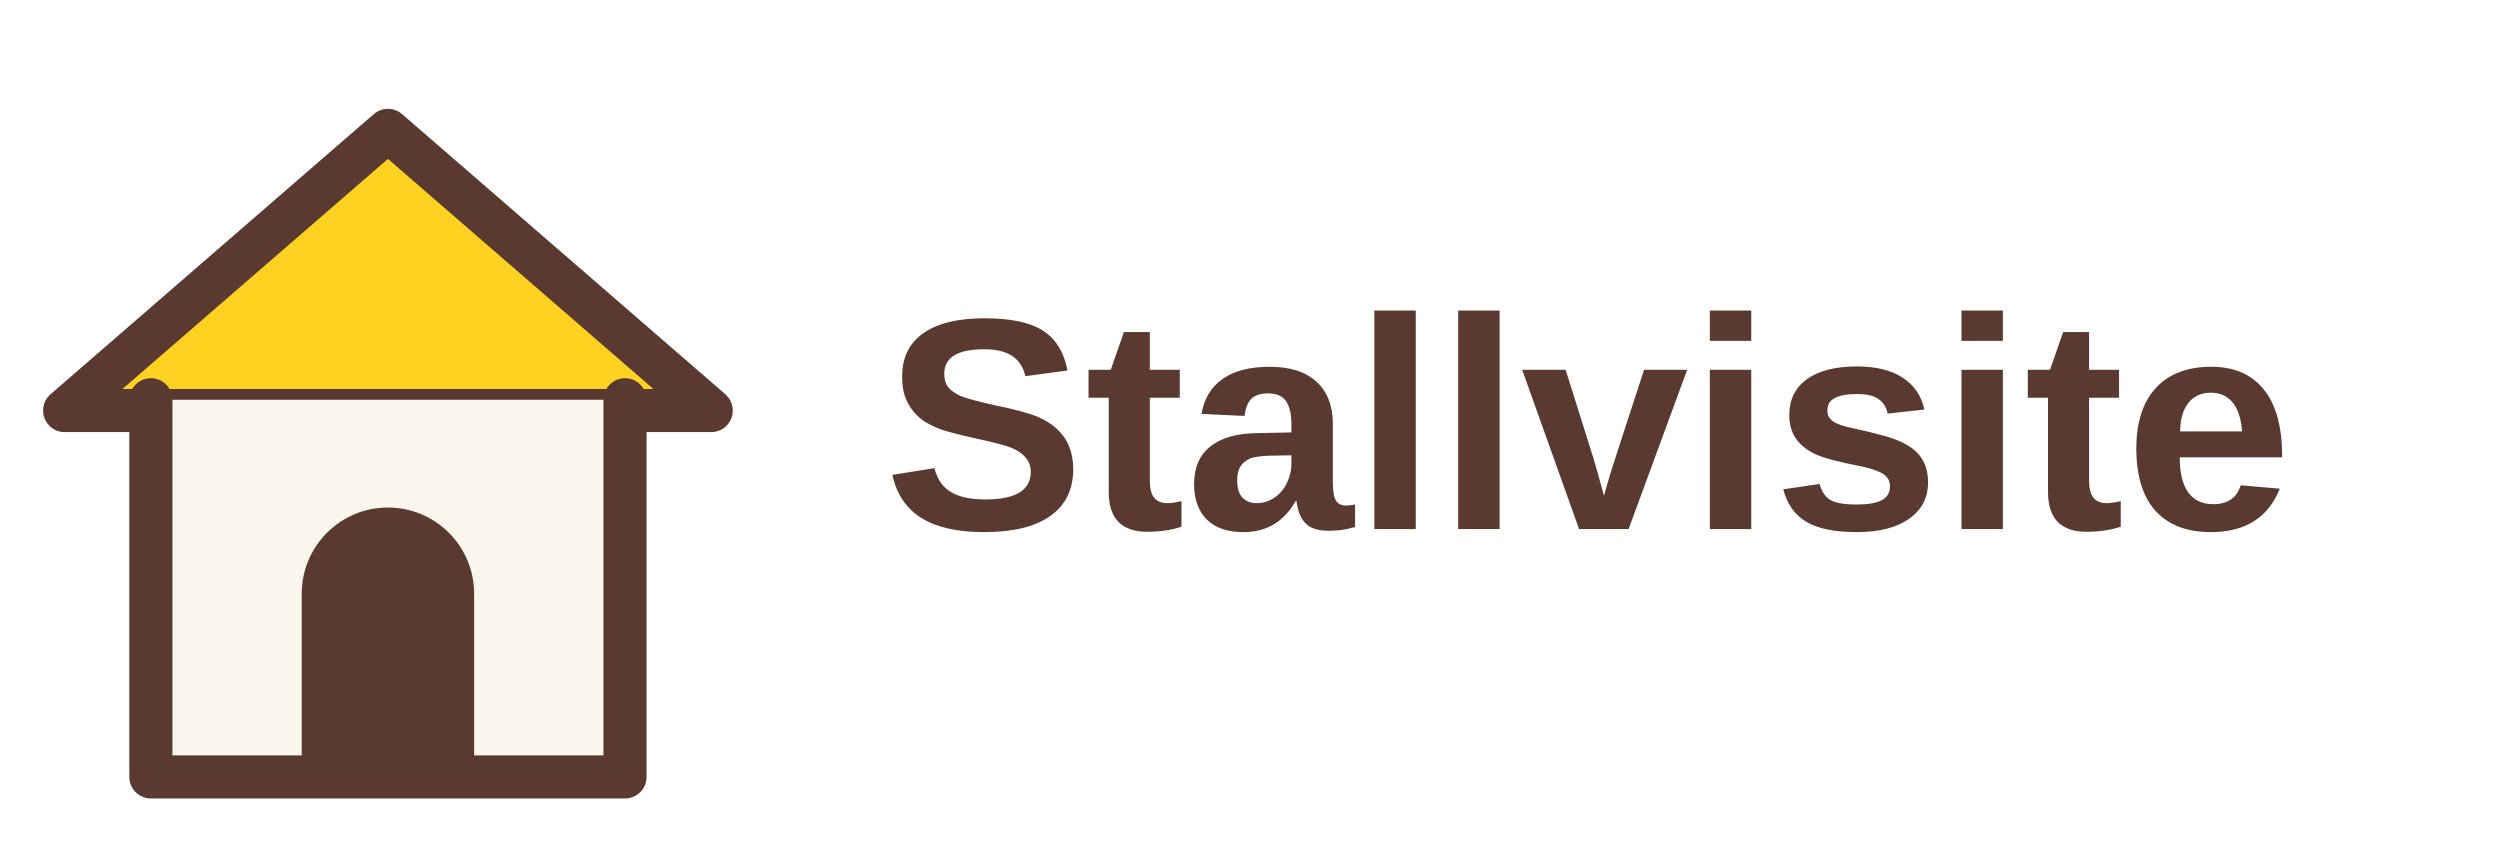
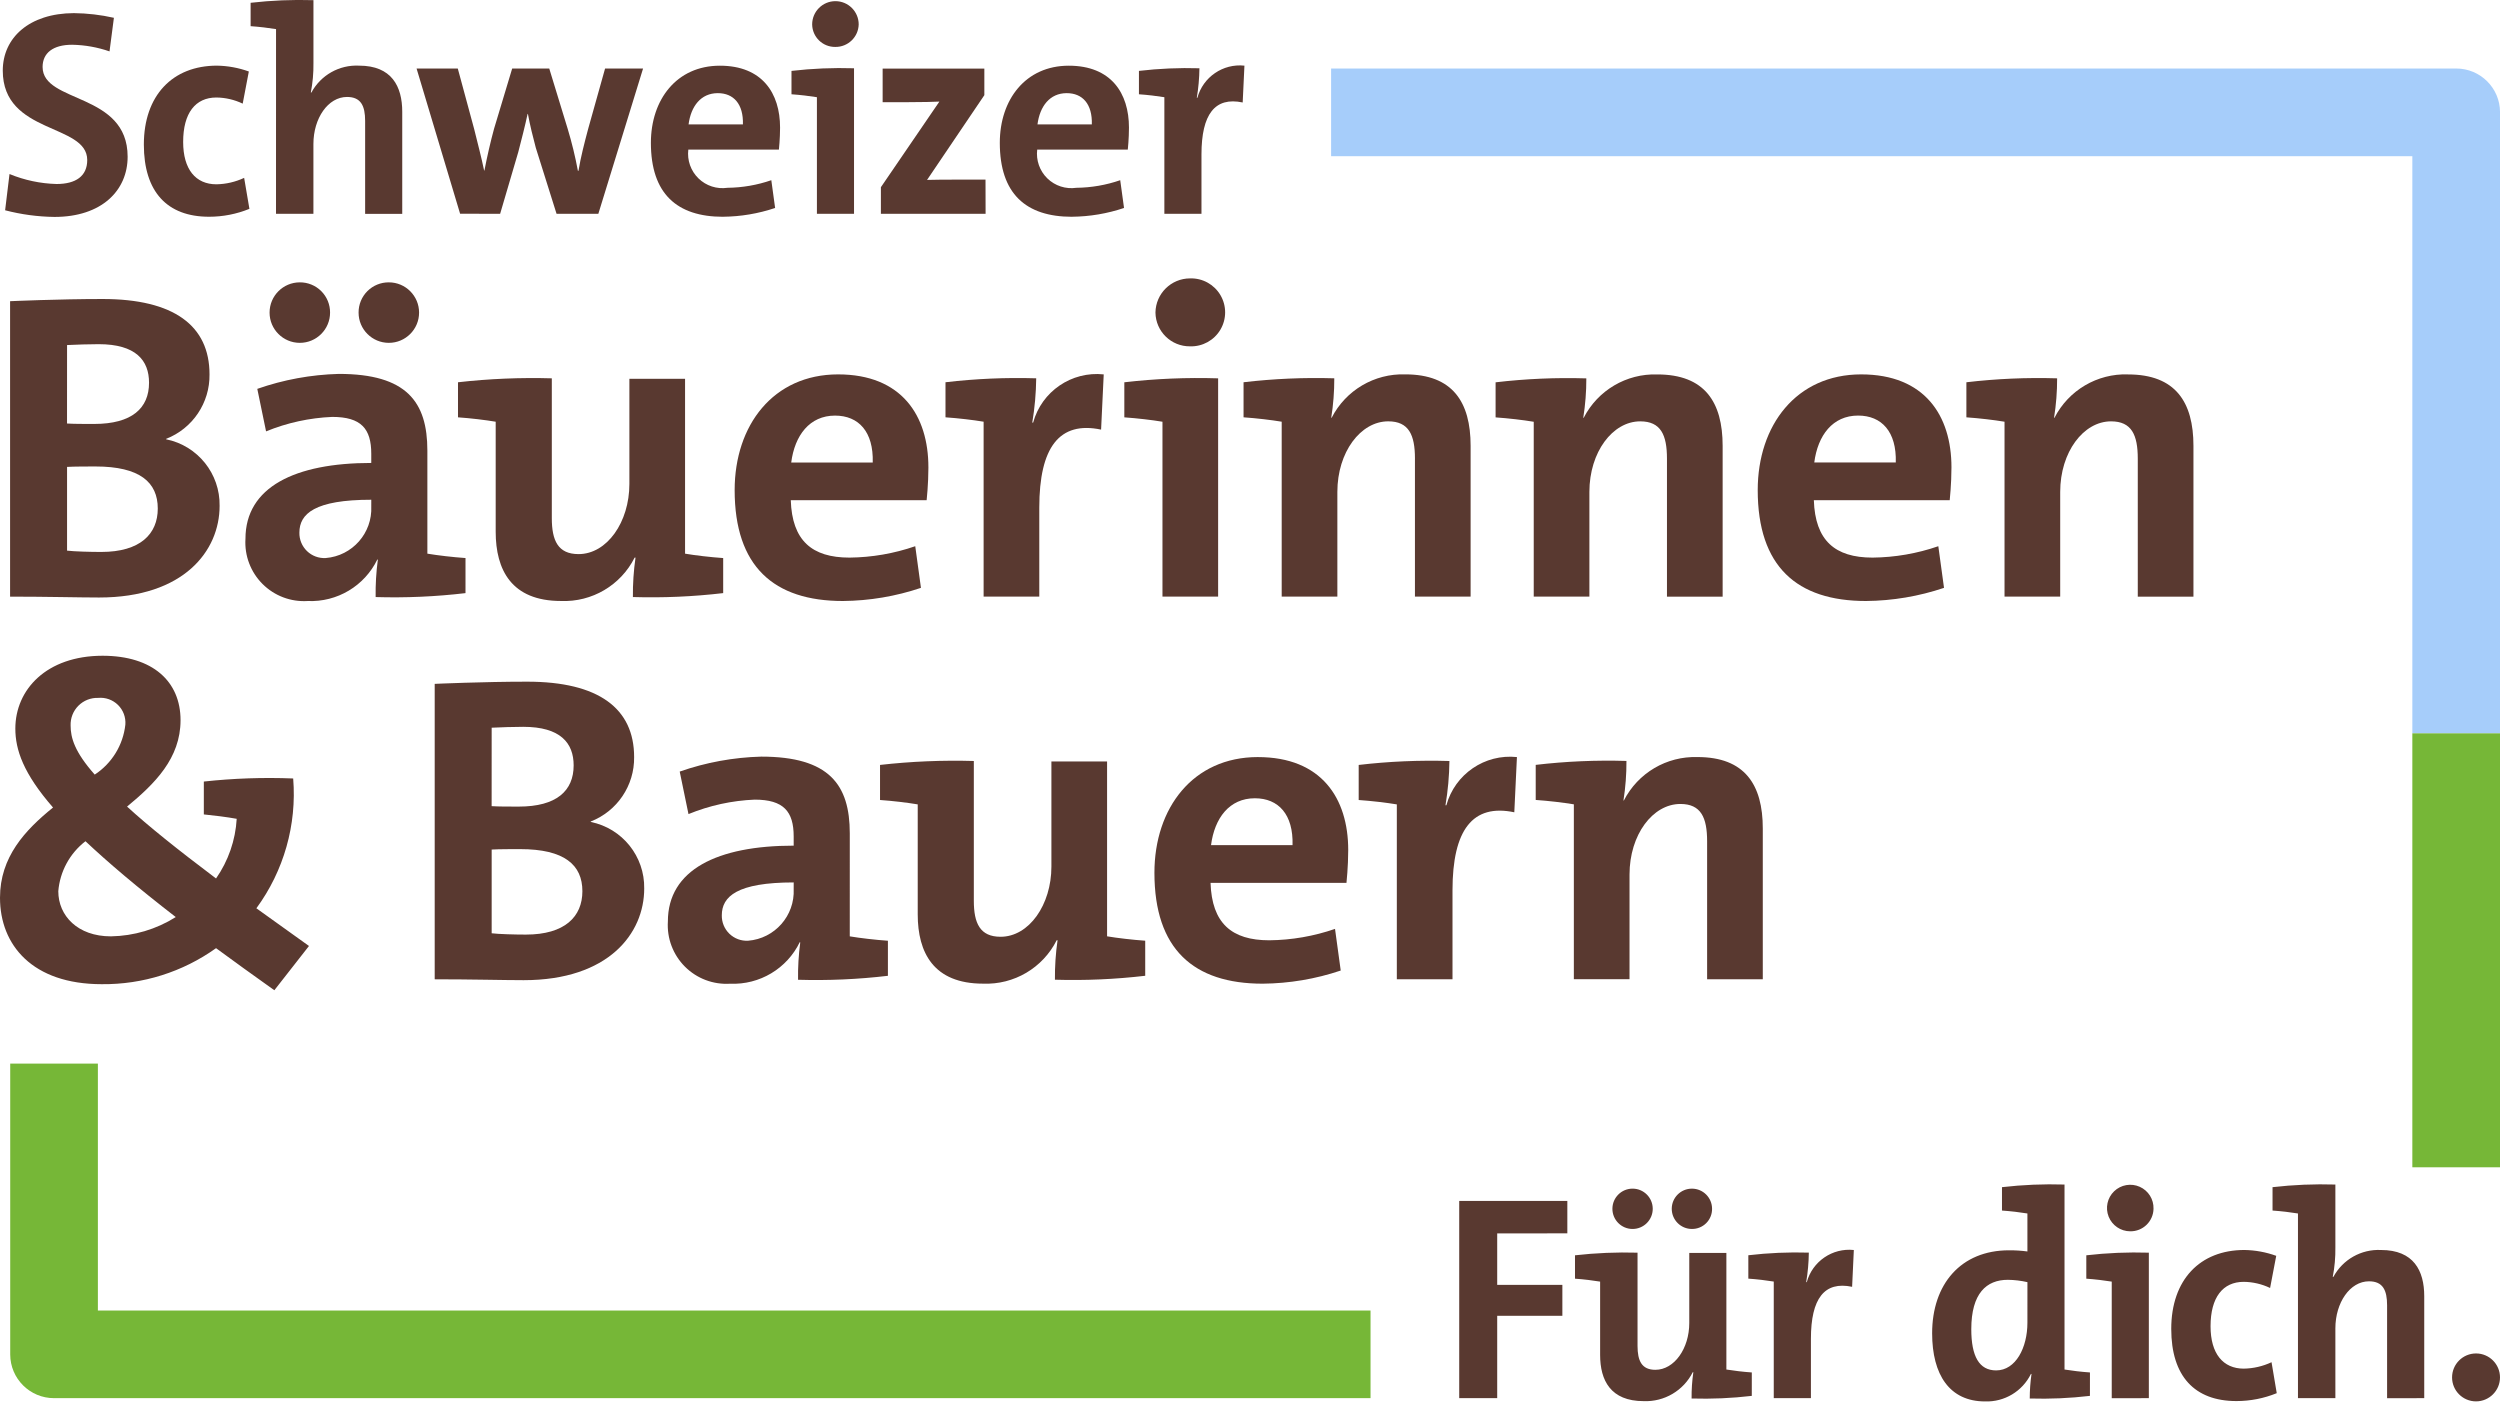
- <svg xmlns="http://www.w3.org/2000/svg" viewBox="0 0 116 40" height="56" width="162">
-   <g fill="none" stroke="#593930" stroke-width="2" stroke-linecap="round" stroke-linejoin="round">
-     <path d="M3 19 18 6 33 19Z" fill="#FFD222" />
-     <path d="M7 18.5V36h22V18.5" fill="#FAF6EC" />
-     <path d="M14 36v-8.5a4 4 0 0 1 8 0V36Z" fill="#593930" stroke="none" />
+ <svg xmlns="http://www.w3.org/2000/svg" width="150.432" height="84.325" viewBox="0 0 150.432 84.325">
+   <defs>
+     <clipPath id="clip-path">
+       <rect id="Rectangle_630" data-name="Rectangle 630" width="150.432" height="84.325" fill="none" />
+     </clipPath>
+   </defs>
+   <g id="Group_1480" data-name="Group 1480" clip-path="url(#clip-path)">
+     <path id="Path_6566" data-name="Path 6566" d="M6.032,13.389c0,.967-.686,1.442-1.846,1.442a7.988,7.988,0,0,1-2.831-.6l-.264,2.181a12.387,12.387,0,0,0,2.972.4c2.831,0,4.4-1.583,4.4-3.623,0-3.886-5.117-3.2-5.117-5.4,0-.844.633-1.337,1.776-1.337a7.245,7.245,0,0,1,2.251.4l.264-2.022a11.515,11.515,0,0,0-2.409-.281C2.533,4.561.95,6.038.95,8.008c0,3.851,5.082,3.165,5.082,5.381" transform="translate(-0.783 -3.759)" fill="#593930" />
+     <path id="Path_6567" data-name="Path 6567" d="M53.171,31.554a6.415,6.415,0,0,0,2.427-.475l-.317-1.864a4.1,4.1,0,0,1-1.67.387c-1.249,0-2-.9-2-2.55,0-1.741.739-2.673,2-2.673a3.771,3.771,0,0,1,1.583.369l.369-1.934a5.913,5.913,0,0,0-1.917-.352c-2.673,0-4.4,1.794-4.4,4.748,0,2.849,1.407,4.344,3.921,4.344" transform="translate(-40.59 -18.512)" fill="#593930" />
+     <path id="Path_6568" data-name="Path 6568" d="M87.278,12.866h2.251v-4.2c0-1.548.879-2.831,2.022-2.831.844,0,1.09.545,1.09,1.442v5.592h2.233V6.729c0-1.53-.633-2.778-2.6-2.778a3.08,3.08,0,0,0-2.866,1.618h-.035a8.669,8.669,0,0,0,.158-1.776V.011a26.085,26.085,0,0,0-3.781.158V1.576c.51.035,1.108.106,1.53.176Z" transform="translate(-70.67 -0.001)" fill="#593930" />
+     <path id="Path_6569" data-name="Path 6569" d="M147.576,32.2l1.09-3.71c.193-.739.4-1.548.563-2.3h.018c.123.668.3,1.389.475,2.04L150.97,32.2h2.515l2.691-8.74h-2.286l-1.02,3.64c-.229.862-.44,1.671-.58,2.515h-.035a23.777,23.777,0,0,0-.616-2.532l-1.108-3.623H148.3l-1.09,3.623c-.211.774-.422,1.688-.58,2.515h-.018c-.158-.774-.4-1.688-.6-2.5l-.985-3.64h-2.48l2.62,8.74Z" transform="translate(-117.481 -19.336)" fill="#593930" />
+     <path id="Path_6570" data-name="Path 6570" d="M227.09,31.554a10.081,10.081,0,0,0,3.13-.528l-.229-1.671a8.33,8.33,0,0,1-2.638.457,2.071,2.071,0,0,1-2.356-2.3h5.451s.07-.651.07-1.319c0-2.075-1.073-3.728-3.623-3.728-2.6,0-4.15,2.04-4.15,4.642,0,3.06,1.565,4.449,4.343,4.449m-.317-7.439c.95,0,1.547.651,1.512,1.882h-3.271c.141-1.09.739-1.882,1.759-1.882" transform="translate(-183.579 -18.512)" fill="#593930" />
+     <path id="Path_6571" data-name="Path 6571" d="M279.335,3.286a1.389,1.389,0,0,0,1.407-1.354,1.4,1.4,0,0,0-2.8,0,1.374,1.374,0,0,0,1.389,1.354" transform="translate(-229.072 -0.462)" fill="#593930" />
+     <path id="Path_6572" data-name="Path 6572" d="M272.375,32.07h2.233V23.313a25.727,25.727,0,0,0-3.763.158v1.407c.51.035,1.108.106,1.53.176Z" transform="translate(-223.219 -19.205)" fill="#593930" />
+     <path id="Path_6573" data-name="Path 6573" d="M307.74,30.144h-1.53c-.651,0-1.618,0-1.987.018l3.447-5.1v-1.6h-6.12v2.022H303.1c.844,0,1.53-.018,1.864-.035L301.445,30.6v1.6h6.3Z" transform="translate(-248.439 -19.336)" fill="#593930" />
+     <path id="Path_6574" data-name="Path 6574" d="M346.488,31.554a10.079,10.079,0,0,0,3.13-.528l-.229-1.671a8.33,8.33,0,0,1-2.638.457,2.07,2.07,0,0,1-2.357-2.3h5.451s.07-.651.07-1.319c0-2.075-1.073-3.728-3.622-3.728-2.6,0-4.15,2.04-4.15,4.642,0,3.06,1.565,4.449,4.343,4.449m-.317-7.439c.95,0,1.548.651,1.512,1.882h-3.271c.141-1.09.739-1.882,1.759-1.882" transform="translate(-281.982 -18.512)" fill="#593930" />
+     <path id="Path_6575" data-name="Path 6575" d="M391.273,31.314h2.233v-3.57c0-2.427.809-3.482,2.48-3.13l.105-2.216a2.648,2.648,0,0,0-2.831,1.934h-.035a11.614,11.614,0,0,0,.158-1.776,24.789,24.789,0,0,0-3.64.158v1.407c.51.035,1.108.106,1.53.176Z" transform="translate(-321.21 -18.448)" fill="#593930" />
+     <path id="Path_6576" data-name="Path 6576" d="M15.45,106.855c0-2.928-2.136-4.536-6.435-4.536-2.637,0-5.565.132-5.565.132v17.777c2.242,0,4.167.053,5.354.053,5.117,0,7.253-2.822,7.253-5.512a4.017,4.017,0,0,0-3.218-4.009v-.026a4.1,4.1,0,0,0,2.611-3.877m-8.572-1.767c.554-.026,1.319-.053,1.9-.053,2.242,0,3.033.976,3.033,2.321,0,1.53-1.029,2.479-3.3,2.479-.659,0-1.213,0-1.635-.026Zm2.057,12.449c-.633,0-1.635-.026-2.057-.079v-5.038c.369-.026,1.4-.026,1.714-.026,2.664,0,3.745.95,3.745,2.532,0,1.53-1.055,2.611-3.4,2.611" transform="translate(-2.843 -84.327)" fill="#593930" />
+     <path id="Path_6577" data-name="Path 6577" d="M97.24,139.045c-.765-.053-1.662-.158-2.295-.264v-6.2c0-2.928-1.24-4.616-5.328-4.616a16.142,16.142,0,0,0-4.906.9l.528,2.558a11.8,11.8,0,0,1,3.983-.87c1.741,0,2.347.712,2.347,2.216v.554c-4.589,0-7.57,1.451-7.57,4.563a3.529,3.529,0,0,0,3.745,3.745,4.445,4.445,0,0,0,4.194-2.506l.026.026a15.3,15.3,0,0,0-.132,2.242,36.783,36.783,0,0,0,5.407-.237Zm-5.671-3.112a2.982,2.982,0,0,1-2.743,3.112,1.5,1.5,0,0,1-1.582-1.53c0-1.134.923-1.978,4.326-1.978Z" transform="translate(-69.229 -105.466)" fill="#593930" />
+     <path id="Path_6578" data-name="Path 6578" d="M94.069,96.619a1.82,1.82,0,1,0,1.82,1.82,1.807,1.807,0,0,0-1.82-1.82" transform="translate(-76.028 -79.629)" fill="#593930" />
+     <path id="Path_6579" data-name="Path 6579" d="M122.7,98.439a1.82,1.82,0,1,0,1.82-1.82,1.807,1.807,0,0,0-1.82,1.82" transform="translate(-101.123 -79.629)" fill="#593930" />
+     <path id="Path_6580" data-name="Path 6580" d="M172.7,140.208c-.765-.053-1.662-.158-2.294-.264V129.42h-3.35v6.33c0,2.295-1.345,4.22-3.059,4.22-1.24,0-1.609-.818-1.609-2.163v-8.414a39.915,39.915,0,0,0-5.645.237v2.11c.765.053,1.635.158,2.268.264v6.62c0,2.295.95,4.167,3.93,4.167a4.742,4.742,0,0,0,4.431-2.611h.053a15.563,15.563,0,0,0-.158,2.374,37.138,37.138,0,0,0,5.433-.237Z" transform="translate(-129.184 -106.628)" fill="#593930" />
+     <path id="Path_6581" data-name="Path 6581" d="M263.055,133.71c0-3.112-1.609-5.592-5.433-5.592-3.9,0-6.225,3.059-6.225,6.963,0,4.589,2.347,6.673,6.515,6.673a15.115,15.115,0,0,0,4.695-.791l-.343-2.506a12.486,12.486,0,0,1-3.956.686c-2.268,0-3.455-1.029-3.534-3.455h8.176s.106-.976.106-1.978m-8.255-.29c.211-1.635,1.108-2.822,2.637-2.822,1.424,0,2.321.976,2.268,2.822Z" transform="translate(-207.191 -105.59)" fill="#593930" />
+     <path id="Path_6582" data-name="Path 6582" d="M329.191,141.394V136.04c0-3.64,1.213-5.222,3.719-4.695l.158-3.323a3.972,3.972,0,0,0-4.247,2.9h-.052a17.4,17.4,0,0,0,.237-2.664,37.172,37.172,0,0,0-5.459.237v2.11c.765.053,1.661.158,2.294.264v10.524Z" transform="translate(-266.654 -105.494)" fill="#593930" />
+     <path id="Path_6583" data-name="Path 6583" d="M397.479,95.269a2.083,2.083,0,0,0-2.084,2.057,2.06,2.06,0,0,0,2.084,2.031,2.045,2.045,0,1,0,0-4.088" transform="translate(-325.868 -78.517)" fill="#593930" />
+     <path id="Path_6584" data-name="Path 6584" d="M390.39,142.529V129.394a38.582,38.582,0,0,0-5.644.237v2.11c.765.053,1.662.158,2.295.264v10.524Z" transform="translate(-317.092 -106.628)" fill="#593930" />
+     <path id="Path_6585" data-name="Path 6585" d="M435.858,133.181v8.308h3.35v-9.073c0-2.637-1.081-4.3-3.93-4.3a4.8,4.8,0,0,0-4.431,2.611h-.026a14.846,14.846,0,0,0,.184-2.374,37.175,37.175,0,0,0-5.46.237v2.11c.765.053,1.661.158,2.295.264v10.524h3.35v-6.3c0-2.4,1.4-4.246,3.06-4.246,1.24,0,1.609.818,1.609,2.242" transform="translate(-350.717 -105.589)" fill="#593930" />
+     <path id="Path_6586" data-name="Path 6586" d="M517.438,141.49v-6.3c0-2.4,1.4-4.246,3.059-4.246,1.24,0,1.609.818,1.609,2.242v8.308h3.35v-9.073c0-2.637-1.081-4.3-3.93-4.3a4.8,4.8,0,0,0-4.431,2.611h-.026a14.847,14.847,0,0,0,.185-2.374,37.175,37.175,0,0,0-5.46.237v2.11c.765.053,1.662.158,2.295.264V141.49Z" transform="translate(-421.8 -105.59)" fill="#593930" />
+     <path id="Path_6587" data-name="Path 6587" d="M607.718,128.118c-3.9,0-6.225,3.059-6.225,6.963,0,4.589,2.347,6.673,6.515,6.673a15.116,15.116,0,0,0,4.695-.791l-.343-2.506a12.485,12.485,0,0,1-3.956.686c-2.268,0-3.455-1.029-3.534-3.455h8.176s.105-.976.105-1.978c0-3.112-1.609-5.592-5.433-5.592m-2.822,5.3c.211-1.635,1.108-2.822,2.637-2.822,1.424,0,2.321.976,2.268,2.822Z" transform="translate(-495.726 -105.59)" fill="#593930" />
+     <path id="Path_6588" data-name="Path 6588" d="M682.625,128.118a4.8,4.8,0,0,0-4.431,2.611h-.026a14.846,14.846,0,0,0,.185-2.374,37.173,37.173,0,0,0-5.46.237v2.11c.765.053,1.662.158,2.295.264V141.49h3.35v-6.3c0-2.4,1.4-4.246,3.059-4.246,1.24,0,1.609.818,1.609,2.242v8.308h3.35v-9.073c0-2.637-1.081-4.3-3.93-4.3" transform="translate(-554.57 -105.59)" fill="#593930" />
+     <path id="Path_6589" data-name="Path 6589" d="M17.645,231.8a36.322,36.322,0,0,0-5.38.185v1.978c.554.053,1.4.158,1.978.264A6.971,6.971,0,0,1,13,237.817c-2.347-1.767-4.088-3.165-5.354-4.325,1.662-1.372,3.218-2.9,3.218-5.2,0-2.321-1.662-3.877-4.695-3.877C2.8,224.419.923,226.45.923,228.8c0,1.266.475,2.69,2.268,4.748C1.5,234.916,0,236.525,0,238.978c0,2.848,1.952,5.2,6.119,5.2A11.621,11.621,0,0,0,13,242.011c1.081.791,2.242,1.635,3.508,2.532l2.084-2.664-3.165-2.268a11.622,11.622,0,0,0,2.215-7.807M5.908,226.951a1.5,1.5,0,0,1,1.635,1.609A4.131,4.131,0,0,1,5.7,231.567c-1.213-1.371-1.451-2.215-1.451-2.954a1.607,1.607,0,0,1,1.662-1.662M6.673,241.3c-2,0-3.165-1.24-3.165-2.717a4.239,4.239,0,0,1,1.635-3.007c1.345,1.266,3.112,2.769,5.433,4.563a7.553,7.553,0,0,1-3.9,1.161" transform="translate(0 -184.957)" fill="#593930" />
+     <path id="Path_6590" data-name="Path 6590" d="M158.137,241.708v-.026a4.1,4.1,0,0,0,2.611-3.877c0-2.928-2.136-4.537-6.435-4.537-2.637,0-5.565.132-5.565.132v17.777c2.242,0,4.167.053,5.354.053,5.117,0,7.253-2.822,7.253-5.512a4.017,4.017,0,0,0-3.218-4.009m-5.961-5.671c.554-.026,1.319-.053,1.9-.053,2.242,0,3.033.976,3.033,2.321,0,1.53-1.029,2.479-3.3,2.479-.659,0-1.213,0-1.635-.026Zm2.057,12.449c-.633,0-1.635-.026-2.057-.079V243.37c.369-.026,1.4-.026,1.714-.026,2.664,0,3.745.949,3.745,2.532,0,1.53-1.055,2.611-3.4,2.611" transform="translate(-122.591 -192.25)" fill="#593930" />
+     <path id="Path_6591" data-name="Path 6591" d="M239.494,263.533c0-2.928-1.24-4.616-5.328-4.616a16.138,16.138,0,0,0-4.906.9l.528,2.558a11.8,11.8,0,0,1,3.983-.87c1.741,0,2.347.712,2.347,2.215v.554c-4.589,0-7.57,1.451-7.57,4.563a3.529,3.529,0,0,0,3.745,3.745,4.444,4.444,0,0,0,4.194-2.506l.026.026a15.3,15.3,0,0,0-.132,2.242,36.778,36.778,0,0,0,5.407-.238v-2.11c-.765-.053-1.662-.158-2.295-.264Zm-3.376,3.35a2.983,2.983,0,0,1-2.743,3.112,1.5,1.5,0,0,1-1.582-1.53c0-1.134.923-1.978,4.326-1.978Z" transform="translate(-188.36 -213.389)" fill="#593930" />
+     <path id="Path_6592" data-name="Path 6592" d="M314.808,260.369h-3.35v6.33c0,2.295-1.345,4.22-3.059,4.22-1.24,0-1.609-.817-1.609-2.163v-8.414a39.908,39.908,0,0,0-5.644.237v2.11c.765.053,1.635.158,2.268.264v6.62c0,2.295.949,4.167,3.93,4.167a4.743,4.743,0,0,0,4.431-2.611h.053a15.572,15.572,0,0,0-.158,2.374,37.134,37.134,0,0,0,5.433-.237v-2.11c-.765-.053-1.661-.158-2.295-.264Z" transform="translate(-248.192 -214.551)" fill="#593930" />
+     <path id="Path_6593" data-name="Path 6593" d="M401.269,259.068c-3.9,0-6.225,3.059-6.225,6.963,0,4.589,2.348,6.673,6.515,6.673a15.116,15.116,0,0,0,4.695-.791l-.343-2.506a12.487,12.487,0,0,1-3.956.686c-2.268,0-3.455-1.029-3.534-3.455H406.6s.105-.976.105-1.978c0-3.112-1.609-5.591-5.433-5.591m-2.822,5.3c.211-1.635,1.108-2.822,2.637-2.822,1.424,0,2.321.976,2.268,2.822Z" transform="translate(-325.579 -213.513)" fill="#593930" />
+     <path id="Path_6594" data-name="Path 6594" d="M470.219,261.872h-.053a17.378,17.378,0,0,0,.238-2.664,37.179,37.179,0,0,0-5.46.237v2.11c.765.053,1.662.158,2.295.264v10.524h3.35v-5.354c0-3.64,1.213-5.222,3.719-4.695l.158-3.323a3.972,3.972,0,0,0-4.246,2.9" transform="translate(-383.188 -213.416)" fill="#593930" />
+     <path id="Path_6595" data-name="Path 6595" d="M535.277,259.067a4.8,4.8,0,0,0-4.431,2.611h-.026A14.852,14.852,0,0,0,531,259.3a37.181,37.181,0,0,0-5.46.237v2.11c.765.053,1.662.158,2.295.264v10.524h3.35v-6.3c0-2.4,1.4-4.246,3.06-4.246,1.24,0,1.609.818,1.609,2.242v8.308h3.35v-9.073c0-2.638-1.081-4.3-3.93-4.3" transform="translate(-433.132 -213.512)" fill="#593930" />
+     <path id="Path_6596" data-name="Path 6596" d="M525.836,63.454h-5.275V28.725H455.5V23.45h67.7a2.634,2.634,0,0,1,2.638,2.63Z" transform="translate(-375.404 -19.327)" fill="#a6cdfa" />
+     <path id="Path_6597" data-name="Path 6597" d="M85.354,384.084H6.138a2.634,2.634,0,0,1-2.638-2.63v-17.5H8.775v14.859H85.354Z" transform="translate(-2.885 -299.953)" fill="#76b737" />
+     <rect id="Rectangle_629" data-name="Rectangle 629" width="5.275" height="26.112" transform="translate(145.157 44.127)" fill="#76b737" />
+     <path id="Path_6598" data-name="Path 6598" d="M561.964,416.906a1.442,1.442,0,1,0-1.442,1.442,1.445,1.445,0,0,0,1.442-1.442m-4.559,1.248v-6.137c0-1.53-.633-2.778-2.6-2.778a3.081,3.081,0,0,0-2.866,1.618H551.9a8.673,8.673,0,0,0,.158-1.776V405.3a26.081,26.081,0,0,0-3.781.158v1.407c.51.035,1.108.106,1.53.176v11.113h2.251v-4.2c0-1.547.879-2.831,2.022-2.831.844,0,1.09.545,1.09,1.442v5.592Zm-9.188-2.163a4.1,4.1,0,0,1-1.67.387c-1.248,0-2-.9-2-2.55,0-1.741.738-2.673,2-2.673a3.774,3.774,0,0,1,1.583.369l.369-1.934a5.909,5.909,0,0,0-1.917-.352c-2.673,0-4.4,1.794-4.4,4.748,0,2.849,1.407,4.343,3.921,4.343a6.412,6.412,0,0,0,2.427-.475Zm-7.383,2.163V409.4a25.719,25.719,0,0,0-3.763.158v1.407c.51.035,1.108.106,1.53.176v7.016Zm.281-11.394a1.4,1.4,0,1,0-1.407,1.354,1.381,1.381,0,0,0,1.407-1.354m-7.588,6.858c0,1.495-.7,2.866-1.882,2.866-1.02,0-1.495-.844-1.495-2.479,0-2.163.914-2.972,2.2-2.972a5.522,5.522,0,0,1,1.178.141Zm3.763,2.989c-.51-.035-1.108-.106-1.53-.176V405.3a25.723,25.723,0,0,0-3.763.158v1.407c.51.035,1.108.106,1.53.176v2.286a7.977,7.977,0,0,0-1.108-.07c-2.9,0-4.625,2.04-4.625,4.994,0,2.5,1.055,4.1,3.183,4.1a2.962,2.962,0,0,0,2.761-1.653h.035a10.827,10.827,0,0,0-.106,1.477,24.775,24.775,0,0,0,3.622-.158Zm-14.208-7.368a2.648,2.648,0,0,0-2.831,1.934h-.035a11.6,11.6,0,0,0,.158-1.776,24.783,24.783,0,0,0-3.64.158v1.407c.51.035,1.108.106,1.53.176v7.016H520.5v-3.57c0-2.427.809-3.482,2.479-3.13Zm-12.1-2.479a1.213,1.213,0,0,0-2.427,0,1.213,1.213,0,0,0,2.427,0m3.57,0a1.213,1.213,0,1,0-1.213,1.213,1.2,1.2,0,0,0,1.213-1.213m2.391,9.847c-.51-.035-1.108-.106-1.53-.176v-7.016h-2.233v4.22c0,1.53-.9,2.813-2.04,2.813-.826,0-1.073-.545-1.073-1.442V409.4a26.605,26.605,0,0,0-3.763.158v1.407c.51.035,1.09.106,1.512.176v4.414c0,1.53.633,2.778,2.62,2.778a3.162,3.162,0,0,0,2.954-1.741h.035a10.38,10.38,0,0,0-.105,1.583,24.773,24.773,0,0,0,3.622-.158Zm-11.1-8.37v-1.952h-6.506v11.869h2.286V413.2h3.921v-1.864h-3.921v-3.095Z" transform="translate(-411.532 -334.023)" fill="#593930" />
  </g>
-   <text x="41" y="24.5" font-family="Arial, Helvetica, sans-serif" font-size="14" font-weight="700" fill="#593930">Stallvisite</text>
</svg>
